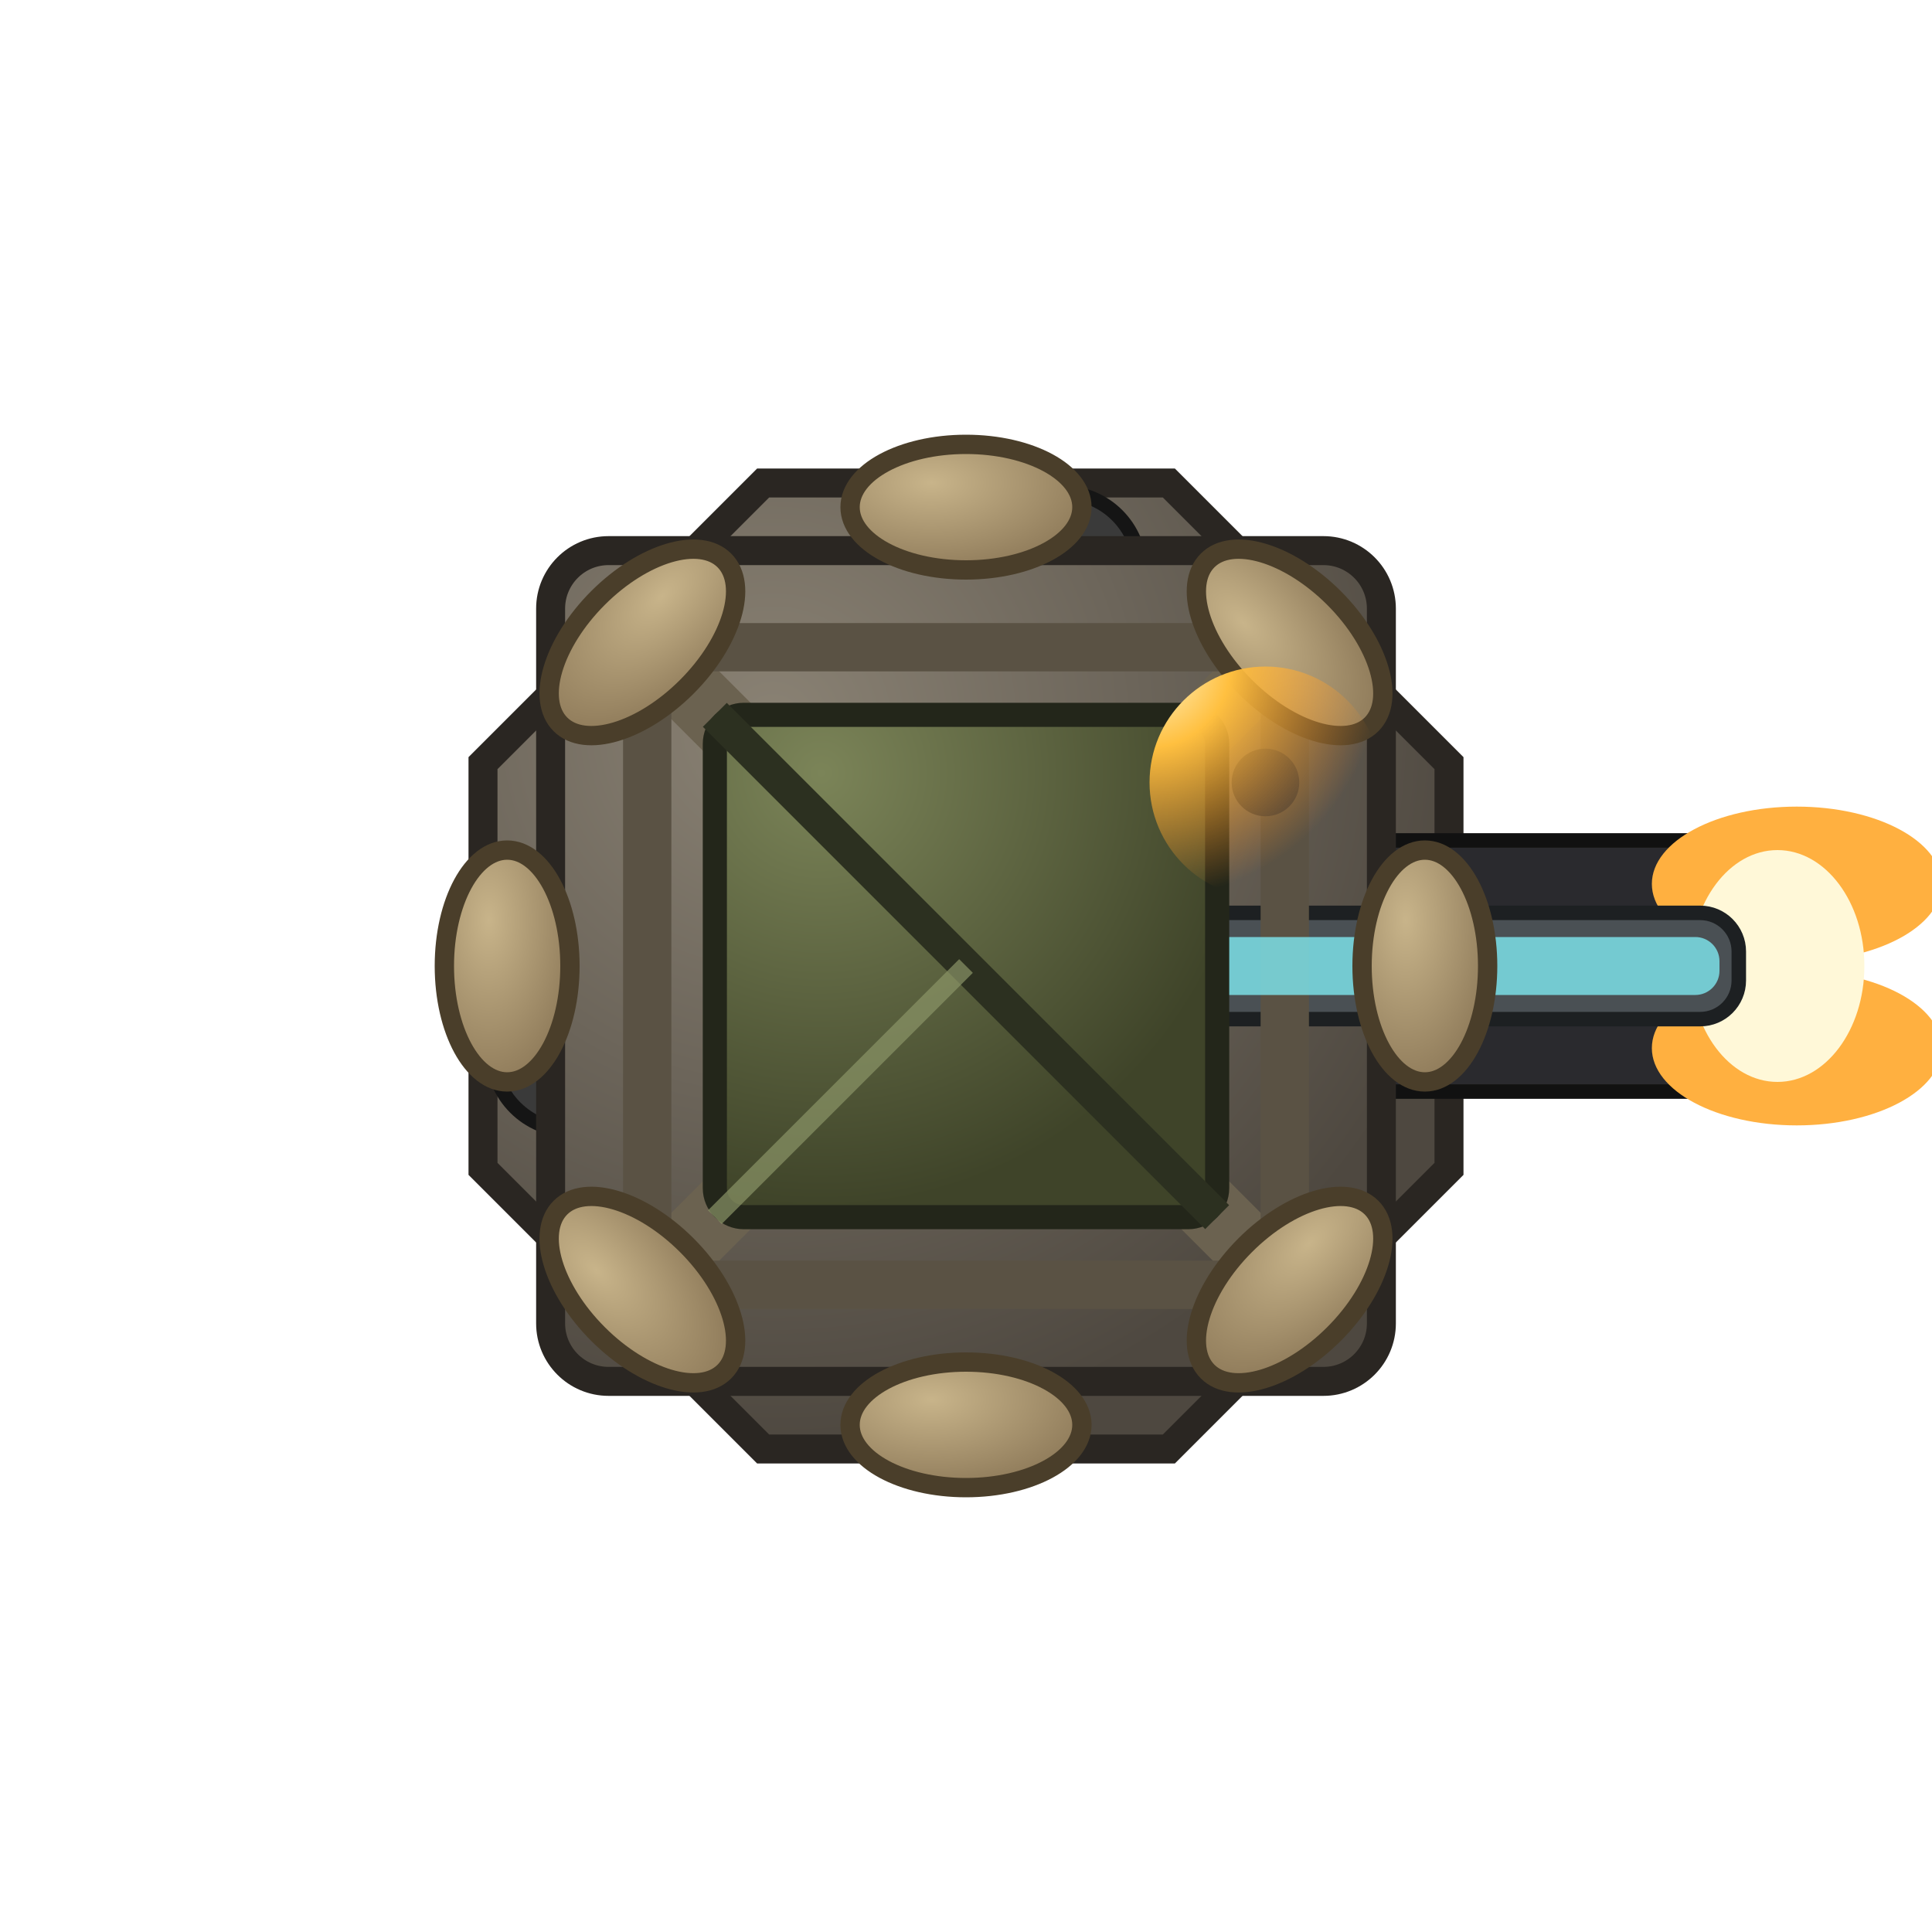
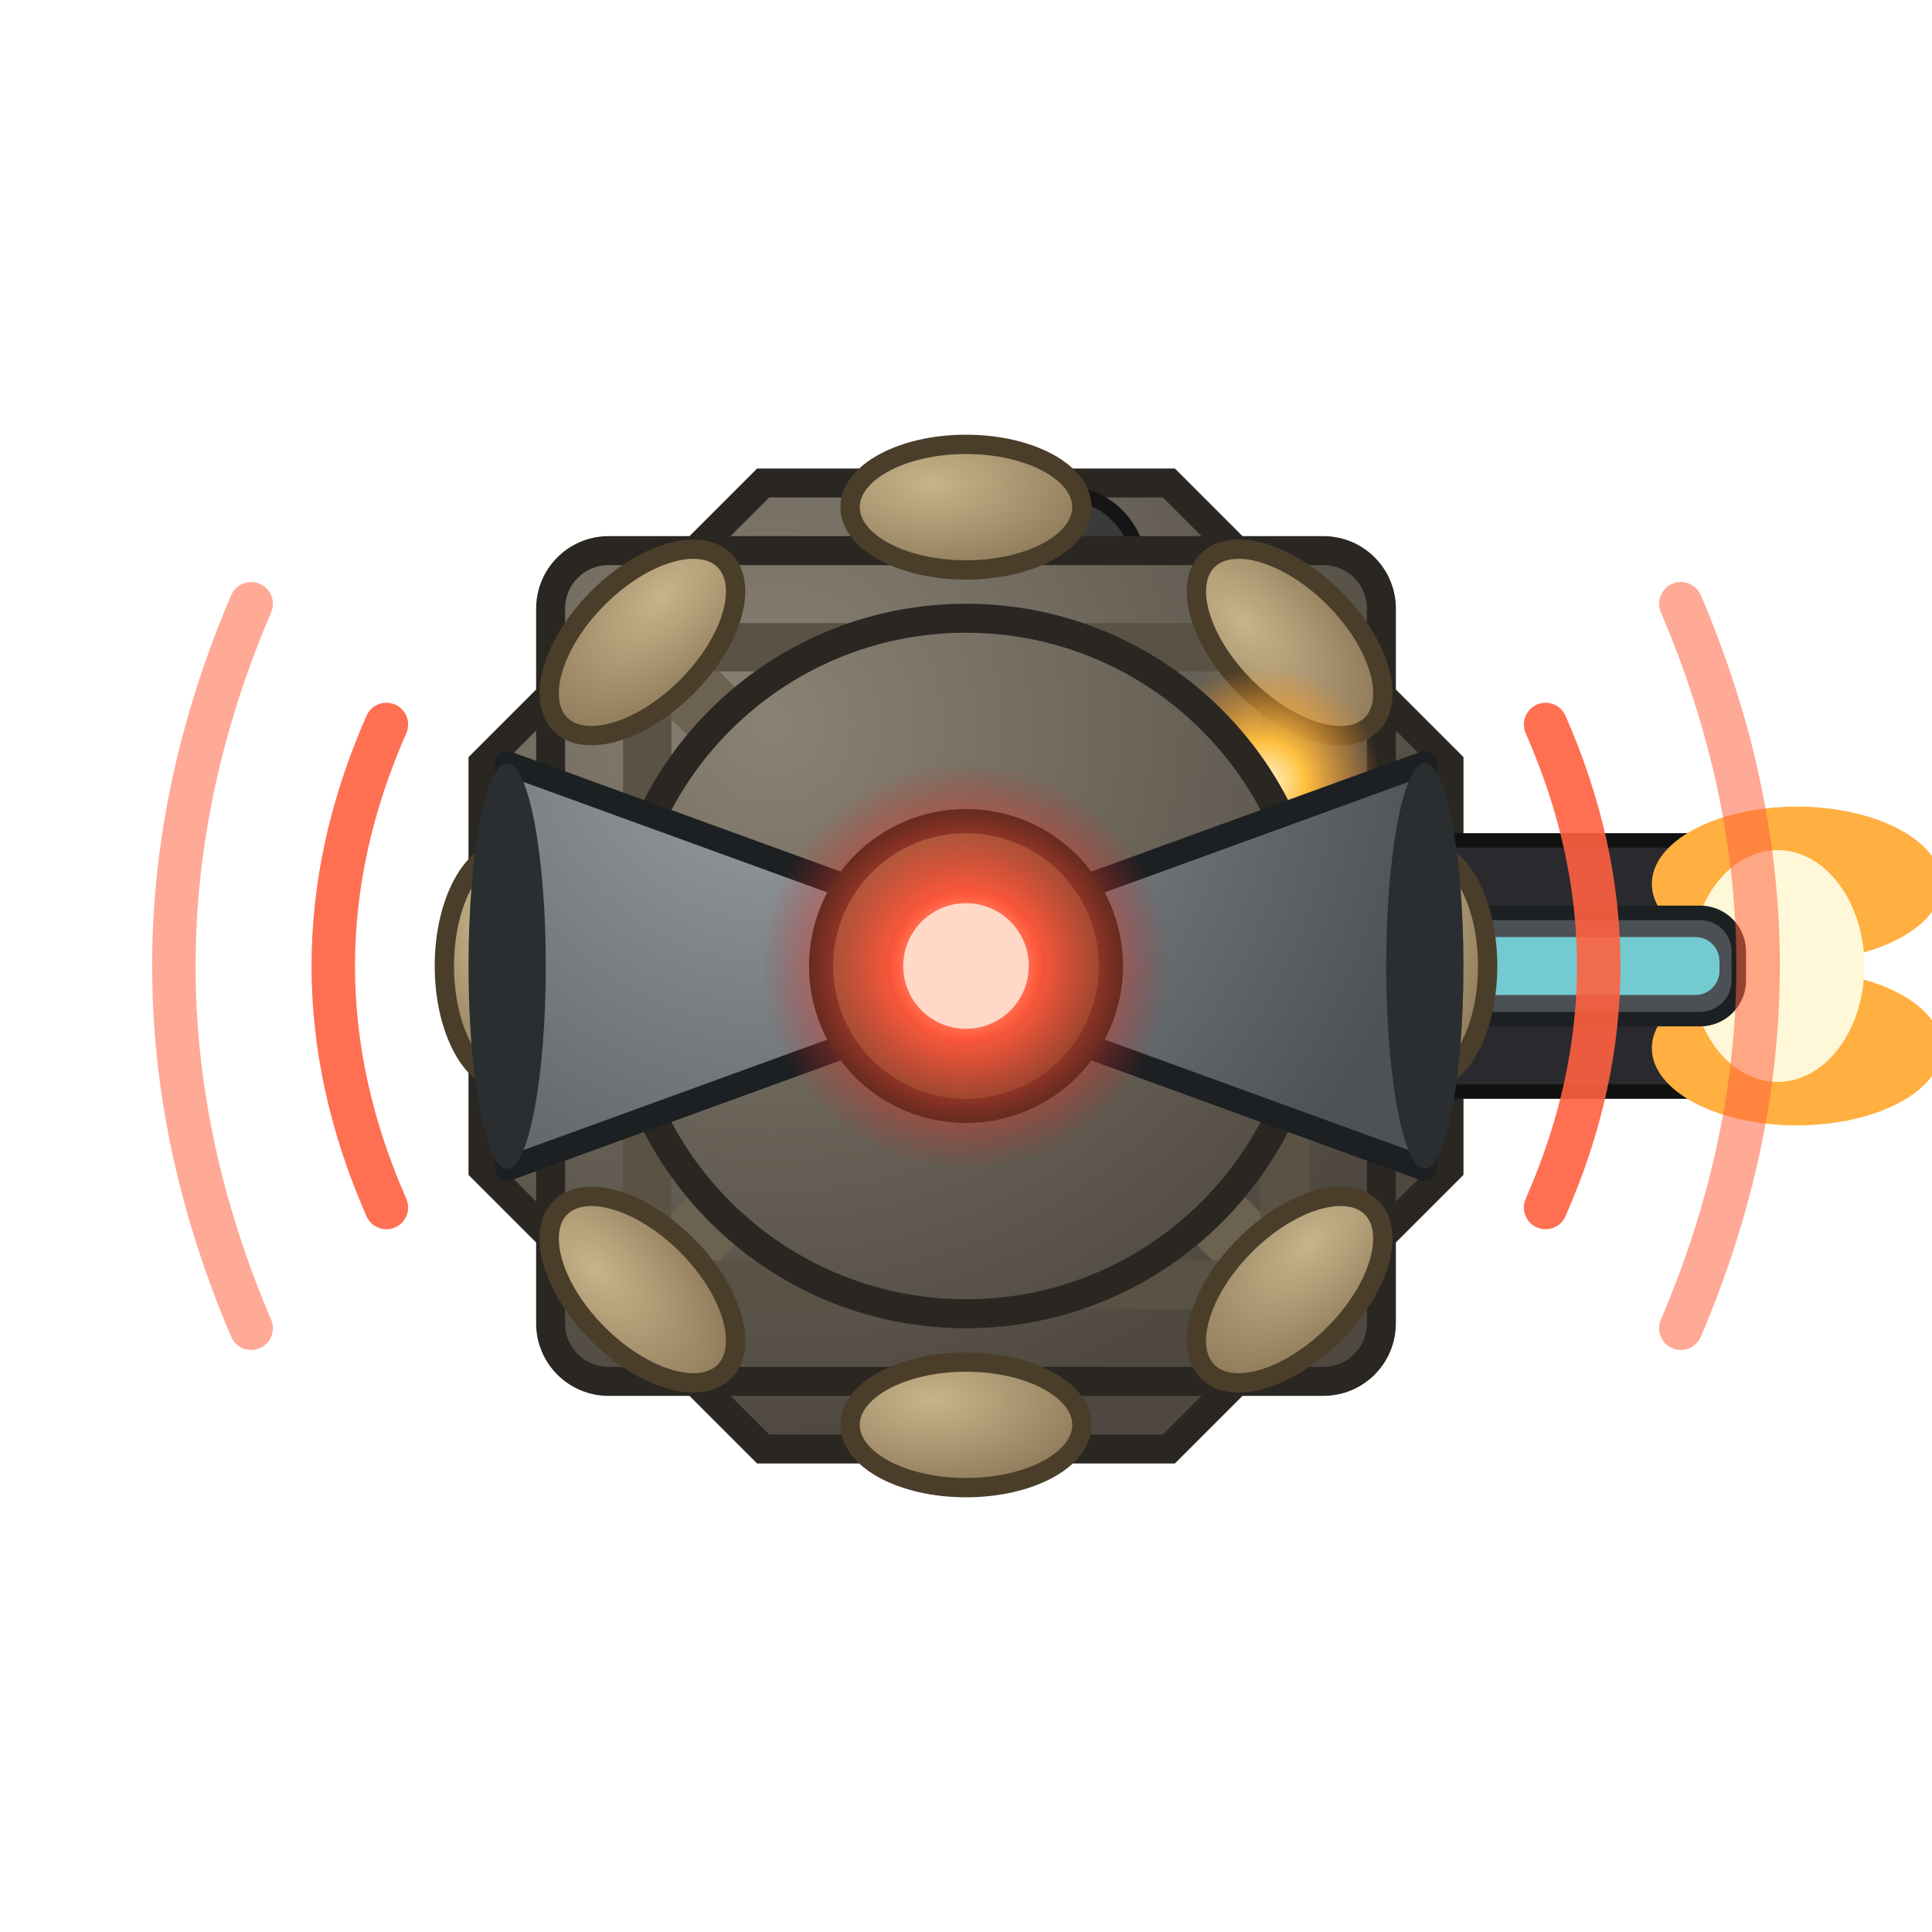
<svg xmlns="http://www.w3.org/2000/svg" viewBox="-2 -2 4 4" width="512" height="512">
  <defs>
    <radialGradient id="steel" cx="-0.4" cy="-0.5" r="1.4" gradientUnits="userSpaceOnUse">
      <stop offset="0" stop-color="#9aa0a4" />
      <stop offset="1" stop-color="#4c5256" />
    </radialGradient>
    <radialGradient id="olive" cx="-0.3" cy="-0.4" r="0.9" gradientUnits="userSpaceOnUse">
      <stop offset="0" stop-color="#7b8458" />
      <stop offset="1" stop-color="#3f4429" />
    </radialGradient>
    <radialGradient id="pad" cx="-0.4" cy="-0.5" r="1.5" gradientUnits="userSpaceOnUse">
      <stop offset="0" stop-color="#8a8274" />
      <stop offset="1" stop-color="#4e4840" />
    </radialGradient>
    <radialGradient id="sand" cx="0.35" cy="0.3" r="0.8" gradientUnits="objectBoundingBox">
      <stop offset="0" stop-color="#c8b48a" />
      <stop offset="1" stop-color="#8a7656" />
    </radialGradient>
-     <radialGradient id="glow" cx="0" cy="0" r="1" gradientUnits="objectBoundingBox">
+     <radialGradient id="glow" cx="0.5" cy="0.5" r="0.5" gradientUnits="objectBoundingBox">
      <stop offset="0" stop-color="#fff6d0" />
      <stop offset="0.35" stop-color="#ffc040" />
      <stop offset="1" stop-color="#ff9020" stop-opacity="0" />
    </radialGradient>
-     <radialGradient id="bait" cx="0" cy="0" r="1" gradientUnits="objectBoundingBox">
+     <radialGradient id="bait" cx="0.5" cy="0.5" r="0.5" gradientUnits="objectBoundingBox">
      <stop offset="0" stop-color="#f4ffd8" />
      <stop offset="0.4" stop-color="#b8e05a" />
      <stop offset="1" stop-color="#7ab030" stop-opacity="0" />
    </radialGradient>
-     <radialGradient id="charge" cx="0" cy="0" r="1" gradientUnits="objectBoundingBox">
+     <radialGradient id="call" cx="0.5" cy="0.5" r="0.5" gradientUnits="objectBoundingBox">
+       <stop offset="0" stop-color="#fff0e0" />
+       <stop offset="0.35" stop-color="#ff5a3c" />
+       <stop offset="1" stop-color="#d02020" stop-opacity="0" />
+     </radialGradient>
+     <radialGradient id="charge" cx="0.5" cy="0.5" r="0.5" gradientUnits="objectBoundingBox">
      <stop offset="0" stop-color="#eaffff" />
      <stop offset="0.4" stop-color="#5ce0e8" />
      <stop offset="1" stop-color="#20a0b0" stop-opacity="0" />
    </radialGradient>
  </defs>
  <g id="turret">
    <polygon points="0.42,-1 1,-0.42 1,0.42 0.42,1 -0.42,1 -1,0.42 -1,-0.42 -0.42,-1" fill="url(#pad)" stroke="#2a2622" stroke-width="0.06" />
    <rect x="0.2" y="-0.26" width="1.35" height="0.17" rx="0.05" fill="#2a2a2e" stroke="#111" stroke-width="0.03" />
    <rect x="0.2" y="0.09" width="1.35" height="0.17" rx="0.05" fill="#2a2a2e" stroke="#111" stroke-width="0.03" />
    <circle cx="0" cy="0" r="0.58" fill="url(#olive)" stroke="#23261a" stroke-width="0.06" />
    <rect x="-0.42" y="-0.16" width="0.3" height="0.32" rx="0.06" fill="#30331f" />
    <circle cx="0.18" cy="-0.22" r="0.09" fill="#3a3a3a" stroke="#111" stroke-width="0.02" />
  </g>
  <g id="turret-lit">
    <ellipse cx="1.72" cy="-0.17" rx="0.3" ry="0.16" fill="#ffb040" />
    <ellipse cx="1.72" cy="0.17" rx="0.3" ry="0.16" fill="#ffb040" />
    <ellipse cx="1.68" cy="0" rx="0.18" ry="0.24" fill="#fff8d8" />
    <circle cx="0.18" cy="-0.22" r="0.22" fill="url(#glow)" />
  </g>
  <g id="lure">
    <circle cx="0.62" cy="0.55" r="0.16" fill="#3a3a3a" stroke="#151515" stroke-width="0.03" />
    <circle cx="-0.82" cy="0.18" r="0.16" fill="#3a3a3a" stroke="#151515" stroke-width="0.03" />
    <circle cx="0.2" cy="-0.82" r="0.16" fill="#3a3a3a" stroke="#151515" stroke-width="0.03" />
    <circle cx="0" cy="0" r="0.78" fill="url(#steel)" stroke="#23272a" stroke-width="0.06" />
    <circle cx="0" cy="0" r="0.52" fill="#5a6052" stroke="#2b2e26" stroke-width="0.04" />
    <path d="M -0.4 -0.16 H 0.4 M -0.44 0 H 0.44 M -0.4 0.16 H 0.4" stroke="#2b2e26" stroke-width="0.06" stroke-linecap="round" />
    <circle cx="0" cy="0" r="0.12" fill="#6e7a3a" stroke="#2b2e26" stroke-width="0.03" />
  </g>
  <g id="lure-lit">
    <circle cx="0" cy="0" r="0.62" fill="url(#bait)" opacity="0.85" />
    <circle cx="0" cy="0" r="0.12" fill="#f4ffd8" />
  </g>
  <g id="pump">
    <rect x="-0.86" y="-0.86" width="1.72" height="1.72" rx="0.12" fill="url(#pad)" stroke="#2a2622" stroke-width="0.06" />
    <rect x="0.3" y="-0.11" width="1.3" height="0.22" rx="0.08" fill="#4a5054" stroke="#1d2022" stroke-width="0.03" />
    <path d="M -0.66 -0.66 L 0.66 0.66 M -0.66 0.66 L 0.66 -0.66" stroke="#6b6250" stroke-width="0.14" stroke-linecap="round" />
    <rect x="-0.66" y="-0.66" width="1.32" height="1.32" fill="none" stroke="#5a5244" stroke-width="0.1" />
    <circle cx="0" cy="0" r="0.32" fill="url(#steel)" stroke="#1d2022" stroke-width="0.05" />
    <circle cx="0" cy="0" r="0.12" fill="#2a3a3e" />
  </g>
  <g id="pump-lit">
    <circle cx="0" cy="0" r="0.3" fill="url(#charge)" />
    <rect x="0.34" y="-0.06" width="1.22" height="0.12" rx="0.05" fill="#7ee8f0" opacity="0.8" />
  </g>
  <g id="outpost">
    <g fill="url(#sand)" stroke="#4a3e2a" stroke-width="0.04">
      <ellipse cx="0.95" cy="0" rx="0.13" ry="0.24" />
      <ellipse cx="0.67" cy="0.67" rx="0.13" ry="0.24" transform="rotate(45 0.67 0.67)" />
      <ellipse cx="0" cy="0.95" rx="0.24" ry="0.13" />
      <ellipse cx="-0.67" cy="0.67" rx="0.13" ry="0.24" transform="rotate(-45 -0.67 0.67)" />
      <ellipse cx="-0.95" cy="0" rx="0.13" ry="0.24" />
      <ellipse cx="-0.67" cy="-0.67" rx="0.13" ry="0.24" transform="rotate(45 -0.67 -0.67)" />
      <ellipse cx="0" cy="-0.95" rx="0.24" ry="0.13" />
      <ellipse cx="0.67" cy="-0.67" rx="0.13" ry="0.24" transform="rotate(-45 0.67 -0.67)" />
    </g>
    <rect x="-0.52" y="-0.52" width="1.04" height="1.04" rx="0.06" fill="url(#olive)" stroke="#23261a" stroke-width="0.05" />
    <path d="M -0.52 -0.52 L 0.52 0.52" stroke="#2c3020" stroke-width="0.07" />
    <path d="M -0.52 0.52 L 0 0 " stroke="#8a9466" stroke-width="0.04" opacity="0.7" />
    <circle cx="0.62" cy="-0.38" r="0.07" fill="#3a3a3a" />
  </g>
  <g id="outpost-lit">
    <circle cx="0.62" cy="-0.38" r="0.24" fill="url(#glow)" />
  </g>
+   <g id="siren">
+     <circle cx="0" cy="0" r="0.72" fill="url(#pad)" stroke="#2a2622" stroke-width="0.06" />
+     <path d="M 0.18 -0.14 L 0.95 -0.42 L 0.95 0.42 L 0.18 0.14 Z" fill="url(#steel)" stroke="#1d2022" stroke-width="0.05" stroke-linejoin="round" />
+     <path d="M -0.18 -0.14 L -0.95 -0.42 L -0.95 0.42 L -0.18 0.14 Z" fill="url(#steel)" stroke="#1d2022" stroke-width="0.05" stroke-linejoin="round" />
+     <ellipse cx="0.95" cy="0" rx="0.08" ry="0.42" fill="#2a2e30" />
+     <ellipse cx="-0.95" cy="0" rx="0.08" ry="0.42" fill="#2a2e30" />
+     <circle cx="0" cy="0" r="0.3" fill="url(#olive)" stroke="#23261a" stroke-width="0.05" />
+     <circle cx="0" cy="0" r="0.15" fill="#6a2a22" stroke="#2a1410" stroke-width="0.03" />
+   </g>
+   <g id="siren-lit">
+     <circle cx="0" cy="0" r="0.42" fill="url(#call)" />
+     <circle cx="0" cy="0" r="0.13" fill="#ffd8c8" />
+     <g fill="none" stroke="#ff6040" stroke-linecap="round" stroke-width="0.09" opacity="0.9">
+       <path d="M 1.2 -0.5 Q 1.42 0 1.2 0.5" />
+       <path d="M 1.48 -0.75 Q 1.8 0 1.48 0.75" opacity="0.6" />
+       <path d="M -1.2 -0.5 Q -1.42 0 -1.2 0.5" />
+       <path d="M -1.48 -0.75 Q -1.8 0 -1.48 0.75" opacity="0.6" />
+     </g>
+   </g>
</svg>
